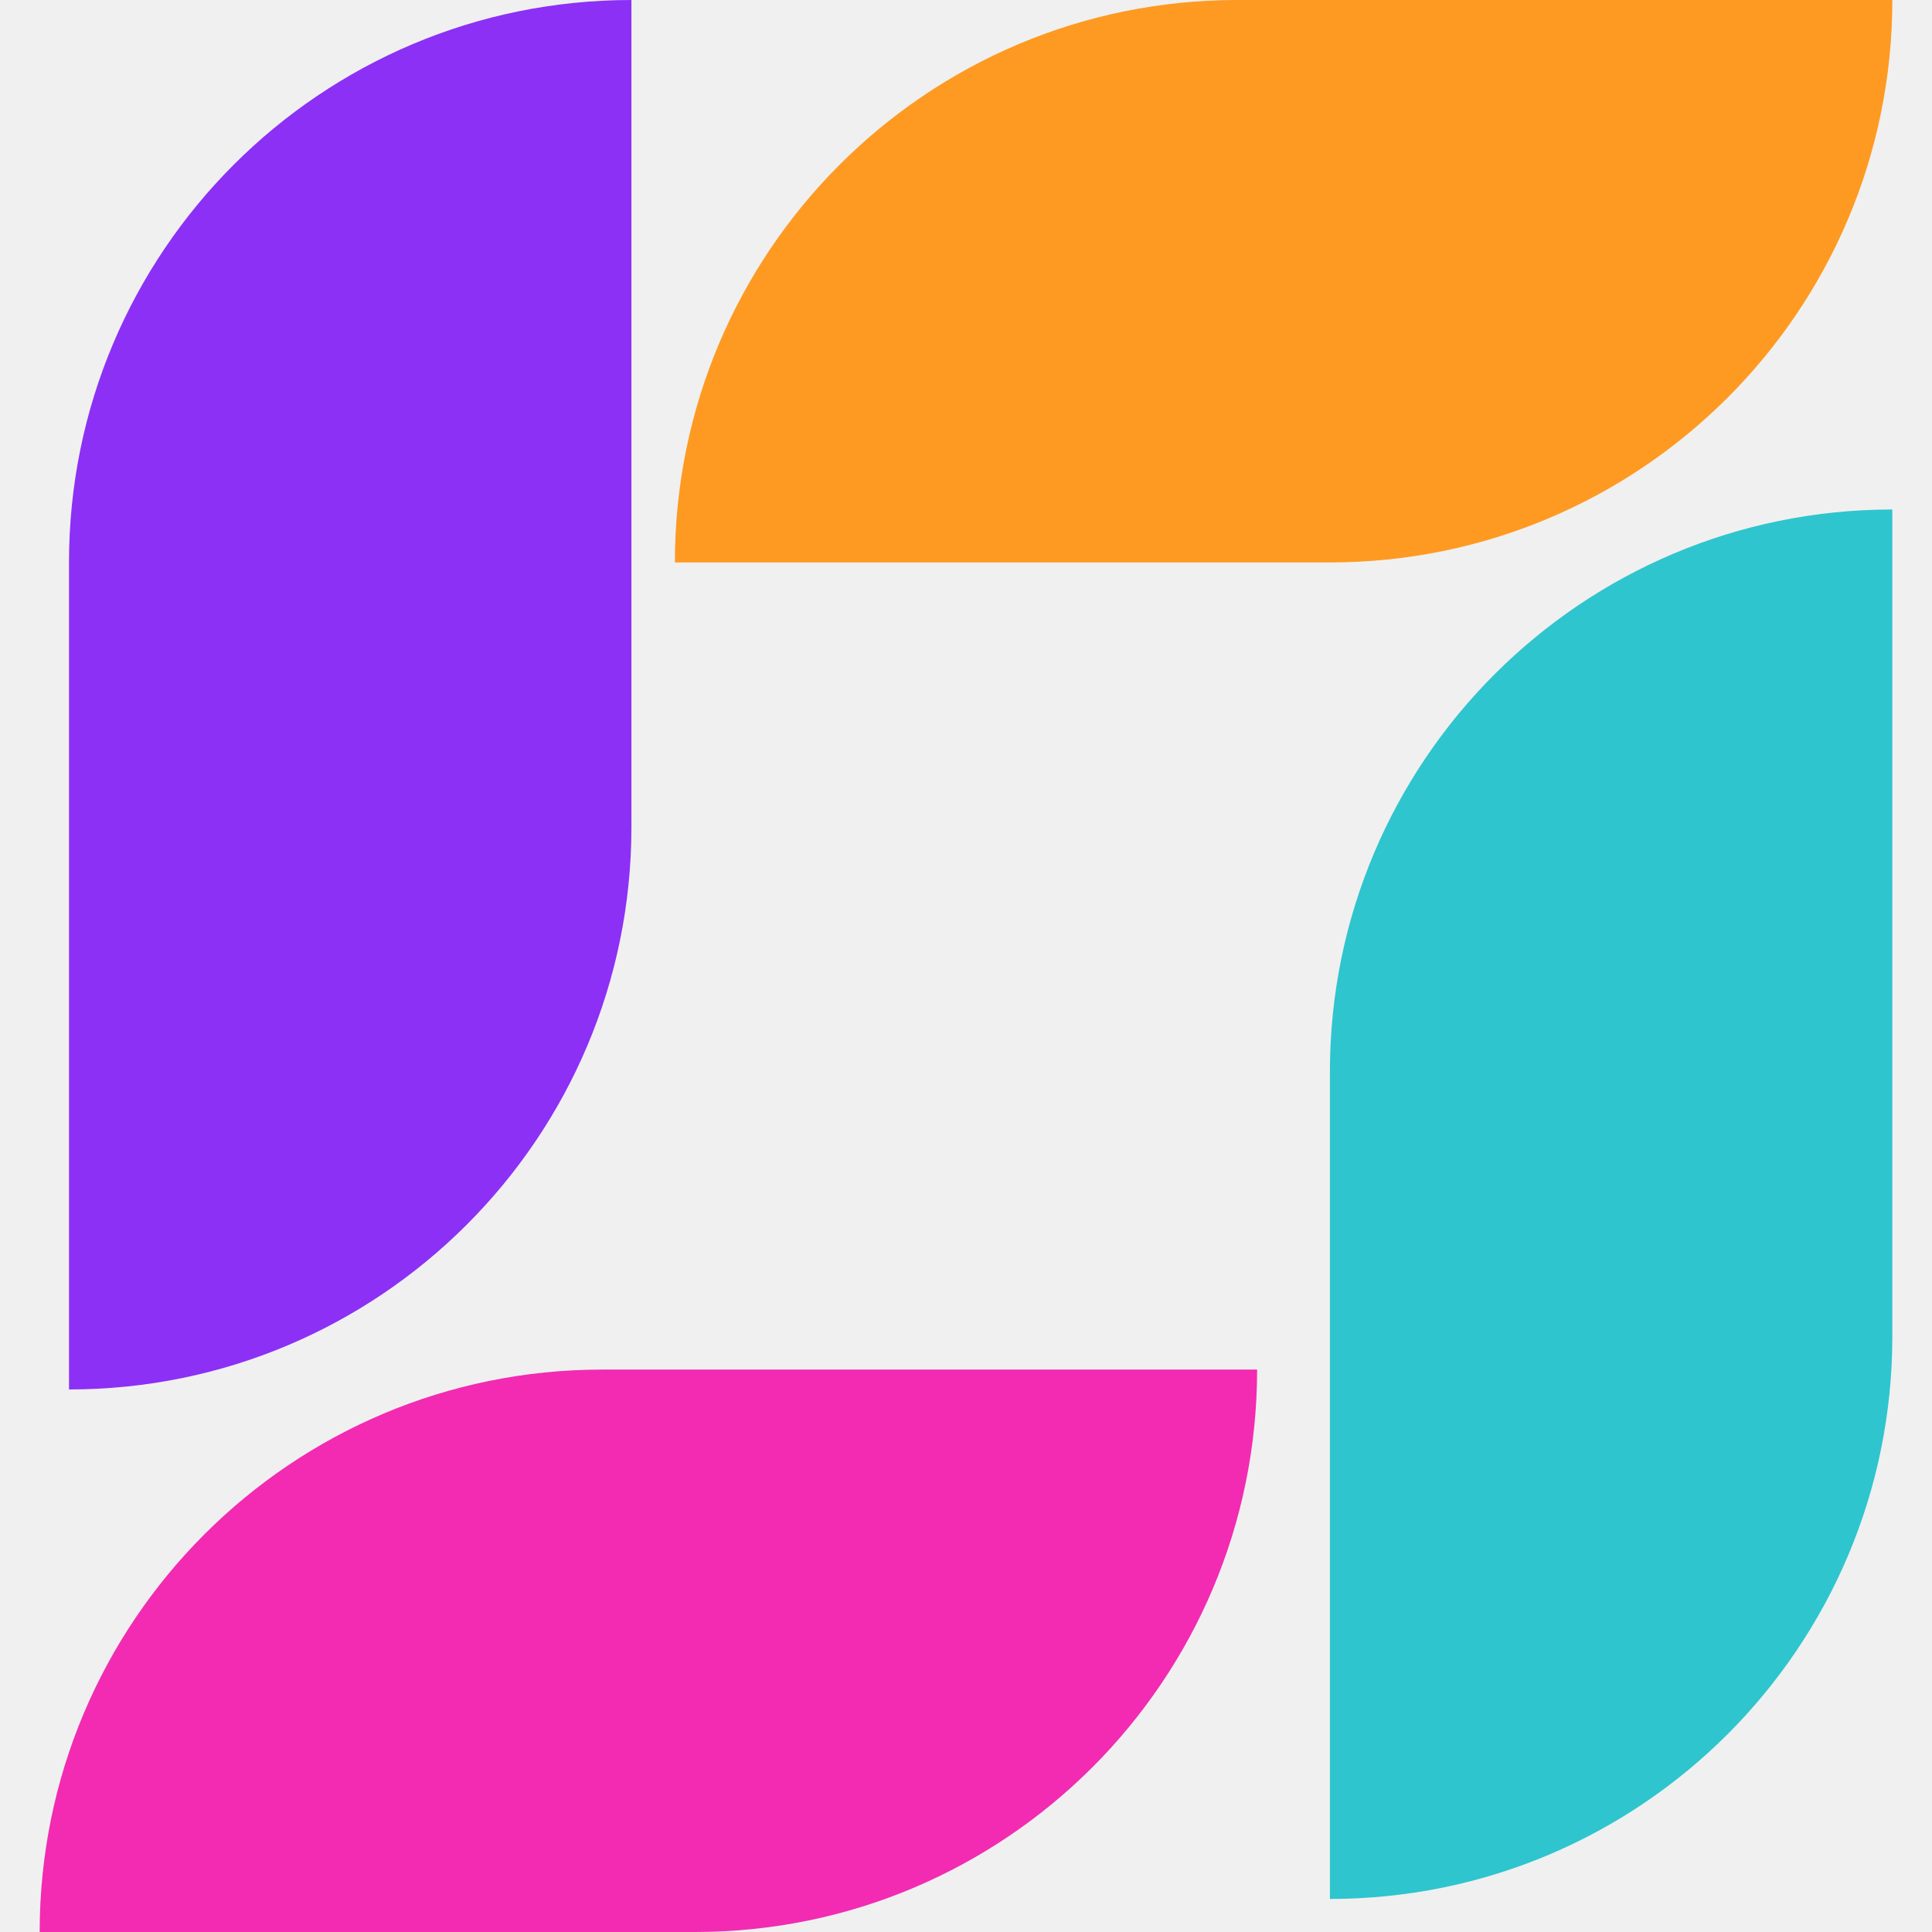
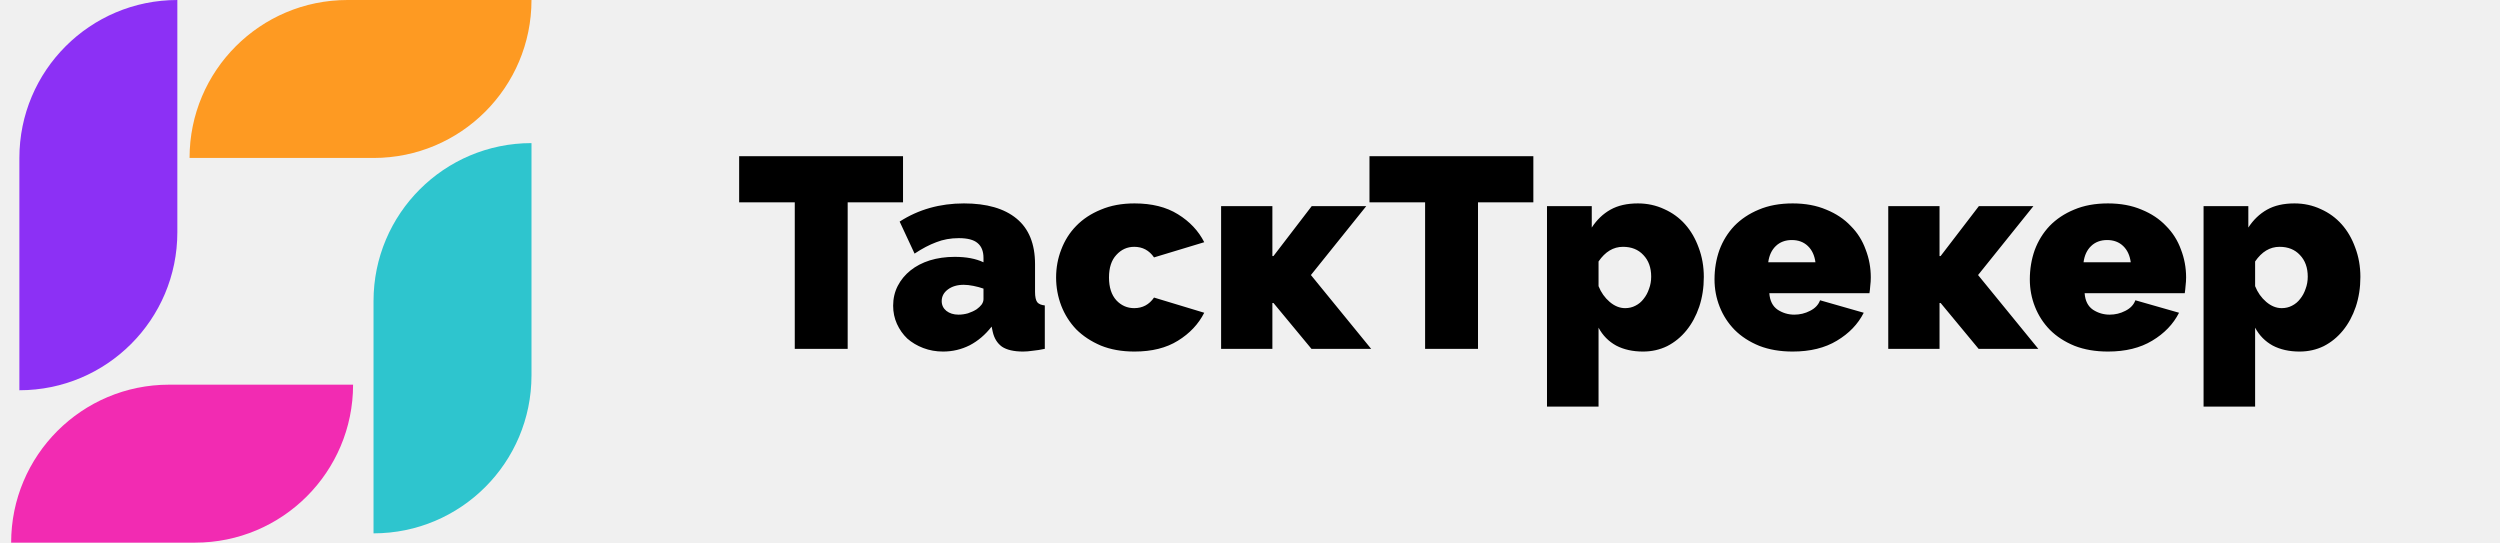
- <svg xmlns="http://www.w3.org/2000/svg" width="28" height="28" viewBox="0 0 28 28" fill="none">
-   <g id="Logo" clip-path="url(#clip0_2_310)">
-     <path id="Rectangle 587" d="M0.575 28H10.069C14.57 28 18.219 24.351 18.219 19.849H8.726C4.225 19.849 0.575 23.498 0.575 28Z" fill="#F22BB2" />
-     <path id="Rectangle 591" d="M1 8.151V20.137C5.502 20.137 9.151 16.488 9.151 11.986V0C4.649 0 1 3.649 1 8.151Z" fill="#8C30F5" />
-     <path id="Rectangle 587_2" d="M27.425 0H17.931C13.43 0 9.781 3.649 9.781 8.151H19.274C23.776 8.151 27.425 4.502 27.425 0Z" fill="#FE9A22" />
-     <path id="Rectangle 591_2" d="M27.425 19.37V7.384C22.923 7.384 19.274 11.033 19.274 15.534V27.521C23.776 27.521 27.425 23.871 27.425 19.37Z" fill="#2EC5CE" />
+ <svg xmlns="http://www.w3.org/2000/svg" width="129" height="28" viewBox="0 0 129 28" fill="none">
+   <g clip-path="url(#clip0_2_308)">
+     <path d="M0.575 28H10.069C14.57 28 18.219 24.351 18.219 19.849H8.726C4.225 19.849 0.575 23.498 0.575 28Z" fill="#F22BB2" />
+     <path d="M1 8.151V20.137C5.502 20.137 9.151 16.488 9.151 11.986V0C4.649 0 1 3.649 1 8.151Z" fill="#8C30F5" />
+     <path d="M27.425 0H17.931C13.43 0 9.781 3.649 9.781 8.151H19.274C23.776 8.151 27.425 4.502 27.425 0Z" fill="#FE9A22" />
+     <path d="M27.425 19.37V7.384C22.923 7.384 19.274 11.033 19.274 15.534V27.521C23.776 27.521 27.425 23.871 27.425 19.37Z" fill="#2EC5CE" />
  </g>
+   <path d="M46.596 10.44H43.74V18H41.01V10.44H38.14V8.06H46.596V10.44ZM48.662 18.14C48.298 18.14 47.958 18.079 47.64 17.958C47.323 17.837 47.048 17.673 46.814 17.468C46.59 17.253 46.413 17.001 46.282 16.712C46.152 16.423 46.086 16.11 46.086 15.774C46.086 15.401 46.166 15.06 46.324 14.752C46.483 14.444 46.702 14.178 46.982 13.954C47.262 13.73 47.594 13.557 47.976 13.436C48.368 13.315 48.798 13.254 49.264 13.254C49.862 13.254 50.356 13.347 50.748 13.534V13.31C50.748 12.965 50.646 12.708 50.44 12.54C50.244 12.372 49.922 12.288 49.474 12.288C49.054 12.288 48.667 12.358 48.312 12.498C47.958 12.629 47.584 12.825 47.192 13.086L46.422 11.434C47.393 10.809 48.499 10.496 49.74 10.496C50.916 10.496 51.822 10.757 52.456 11.28C53.091 11.803 53.408 12.587 53.408 13.632V15.06C53.408 15.312 53.446 15.489 53.52 15.592C53.595 15.685 53.726 15.741 53.912 15.76V18C53.698 18.047 53.492 18.079 53.296 18.098C53.11 18.126 52.942 18.14 52.792 18.14C52.316 18.14 51.952 18.056 51.7 17.888C51.458 17.711 51.299 17.454 51.224 17.118L51.168 16.852C50.842 17.272 50.464 17.594 50.034 17.818C49.605 18.033 49.148 18.14 48.662 18.14ZM49.46 16.236C49.619 16.236 49.782 16.213 49.95 16.166C50.118 16.11 50.268 16.04 50.398 15.956C50.501 15.881 50.585 15.802 50.65 15.718C50.716 15.625 50.748 15.531 50.748 15.438V14.892C50.59 14.836 50.417 14.789 50.23 14.752C50.044 14.715 49.876 14.696 49.726 14.696C49.4 14.696 49.129 14.775 48.914 14.934C48.7 15.093 48.592 15.293 48.592 15.536C48.592 15.741 48.672 15.909 48.83 16.04C48.998 16.171 49.208 16.236 49.46 16.236ZM54.495 14.318C54.495 13.814 54.583 13.333 54.761 12.876C54.938 12.409 55.194 12.003 55.531 11.658C55.876 11.303 56.3 11.023 56.804 10.818C57.309 10.603 57.887 10.496 58.541 10.496C59.437 10.496 60.183 10.683 60.781 11.056C61.387 11.429 61.84 11.91 62.139 12.498L59.548 13.282C59.297 12.918 58.956 12.736 58.526 12.736C58.163 12.736 57.855 12.876 57.602 13.156C57.35 13.427 57.224 13.814 57.224 14.318C57.224 14.822 57.35 15.214 57.602 15.494C57.855 15.765 58.163 15.9 58.526 15.9C58.956 15.9 59.297 15.718 59.548 15.354L62.139 16.138C61.84 16.726 61.387 17.207 60.781 17.58C60.183 17.953 59.437 18.14 58.541 18.14C57.887 18.14 57.309 18.037 56.804 17.832C56.3 17.617 55.876 17.337 55.531 16.992C55.194 16.637 54.938 16.231 54.761 15.774C54.583 15.307 54.495 14.822 54.495 14.318ZM67.685 10.636H70.499L67.643 14.192L70.751 18H67.671L65.711 15.634H65.655V18H63.009V10.636H65.655V13.212H65.711L67.685 10.636ZM79.121 10.44H76.265V18H73.535V10.44H70.665V8.06H79.121V10.44ZM84.781 18.14C84.249 18.14 83.787 18.037 83.395 17.832C83.003 17.617 82.7 17.309 82.485 16.908V20.982H79.825V10.636H82.135V11.742C82.396 11.341 82.718 11.033 83.101 10.818C83.484 10.603 83.955 10.496 84.515 10.496C85 10.496 85.453 10.594 85.873 10.79C86.293 10.977 86.652 11.238 86.951 11.574C87.25 11.91 87.483 12.311 87.651 12.778C87.828 13.245 87.917 13.749 87.917 14.29C87.917 14.841 87.838 15.354 87.679 15.83C87.52 16.297 87.301 16.703 87.021 17.048C86.741 17.393 86.41 17.664 86.027 17.86C85.644 18.047 85.229 18.14 84.781 18.14ZM83.857 15.9C84.053 15.9 84.23 15.858 84.389 15.774C84.557 15.69 84.697 15.573 84.809 15.424C84.93 15.275 85.024 15.102 85.089 14.906C85.164 14.71 85.201 14.5 85.201 14.276C85.201 13.809 85.066 13.436 84.795 13.156C84.534 12.876 84.184 12.736 83.745 12.736C83.25 12.736 82.83 12.988 82.485 13.492V14.766C82.616 15.093 82.807 15.363 83.059 15.578C83.311 15.793 83.577 15.9 83.857 15.9ZM92.501 18.14C91.857 18.14 91.283 18.042 90.779 17.846C90.275 17.641 89.85 17.365 89.505 17.02C89.169 16.675 88.912 16.278 88.735 15.83C88.558 15.382 88.469 14.911 88.469 14.416C88.469 13.884 88.553 13.38 88.721 12.904C88.898 12.428 89.155 12.013 89.491 11.658C89.837 11.303 90.257 11.023 90.751 10.818C91.255 10.603 91.838 10.496 92.501 10.496C93.154 10.496 93.733 10.603 94.237 10.818C94.741 11.023 95.161 11.303 95.497 11.658C95.843 12.003 96.099 12.409 96.267 12.876C96.445 13.333 96.533 13.814 96.533 14.318C96.533 14.458 96.524 14.603 96.505 14.752C96.496 14.892 96.482 15.018 96.463 15.13H91.297C91.325 15.522 91.47 15.807 91.731 15.984C91.993 16.152 92.277 16.236 92.585 16.236C92.874 16.236 93.145 16.171 93.397 16.04C93.659 15.909 93.831 15.727 93.915 15.494L96.169 16.138C95.871 16.726 95.409 17.207 94.783 17.58C94.167 17.953 93.406 18.14 92.501 18.14ZM93.677 13.534C93.63 13.179 93.5 12.899 93.285 12.694C93.07 12.489 92.795 12.386 92.459 12.386C92.123 12.386 91.848 12.489 91.633 12.694C91.418 12.899 91.288 13.179 91.241 13.534H93.677ZM102.11 10.636H104.924L102.068 14.192L105.176 18H102.096L100.136 15.634H100.08V18H97.434V10.636H100.08V13.212H100.136L102.11 10.636ZM108.771 18.14C108.127 18.14 107.553 18.042 107.049 17.846C106.545 17.641 106.12 17.365 105.775 17.02C105.439 16.675 105.182 16.278 105.005 15.83C104.827 15.382 104.739 14.911 104.739 14.416C104.739 13.884 104.823 13.38 104.991 12.904C105.168 12.428 105.425 12.013 105.761 11.658C106.106 11.303 106.526 11.023 107.021 10.818C107.525 10.603 108.108 10.496 108.771 10.496C109.424 10.496 110.003 10.603 110.507 10.818C111.011 11.023 111.431 11.303 111.767 11.658C112.112 12.003 112.369 12.409 112.537 12.876C112.714 13.333 112.803 13.814 112.803 14.318C112.803 14.458 112.793 14.603 112.775 14.752C112.765 14.892 112.751 15.018 112.733 15.13H107.567C107.595 15.522 107.739 15.807 108.001 15.984C108.262 16.152 108.547 16.236 108.855 16.236C109.144 16.236 109.415 16.171 109.667 16.04C109.928 15.909 110.101 15.727 110.185 15.494L112.439 16.138C112.14 16.726 111.678 17.207 111.053 17.58C110.437 17.953 109.676 18.14 108.771 18.14ZM109.947 13.534C109.9 13.179 109.769 12.899 109.555 12.694C109.34 12.489 109.065 12.386 108.729 12.386C108.393 12.386 108.117 12.489 107.903 12.694C107.688 12.899 107.557 13.179 107.511 13.534H109.947ZM118.66 18.14C118.128 18.14 117.666 18.037 117.274 17.832C116.882 17.617 116.579 17.309 116.364 16.908V20.982H113.704V10.636H116.014V11.742C116.275 11.341 116.597 11.033 116.98 10.818C117.363 10.603 117.834 10.496 118.394 10.496C118.879 10.496 119.332 10.594 119.752 10.79C120.172 10.977 120.531 11.238 120.83 11.574C121.129 11.91 121.362 12.311 121.53 12.778C121.707 13.245 121.796 13.749 121.796 14.29C121.796 14.841 121.717 15.354 121.558 15.83C121.399 16.297 121.18 16.703 120.9 17.048C120.62 17.393 120.289 17.664 119.906 17.86C119.523 18.047 119.108 18.14 118.66 18.14ZM117.736 15.9C117.932 15.9 118.109 15.858 118.268 15.774C118.436 15.69 118.576 15.573 118.688 15.424C118.809 15.275 118.903 15.102 118.968 14.906C119.043 14.71 119.08 14.5 119.08 14.276C119.08 13.809 118.945 13.436 118.674 13.156C118.413 12.876 118.063 12.736 117.624 12.736C117.129 12.736 116.709 12.988 116.364 13.492V14.766C116.495 15.093 116.686 15.363 116.938 15.578C117.19 15.793 117.456 15.9 117.736 15.9Z" fill="black" />
  <defs>
-     <clipPath id="clip0_2_310">
+     <clipPath id="clip0_2_308">
      <rect width="28" height="28" fill="white" />
    </clipPath>
  </defs>
</svg>
